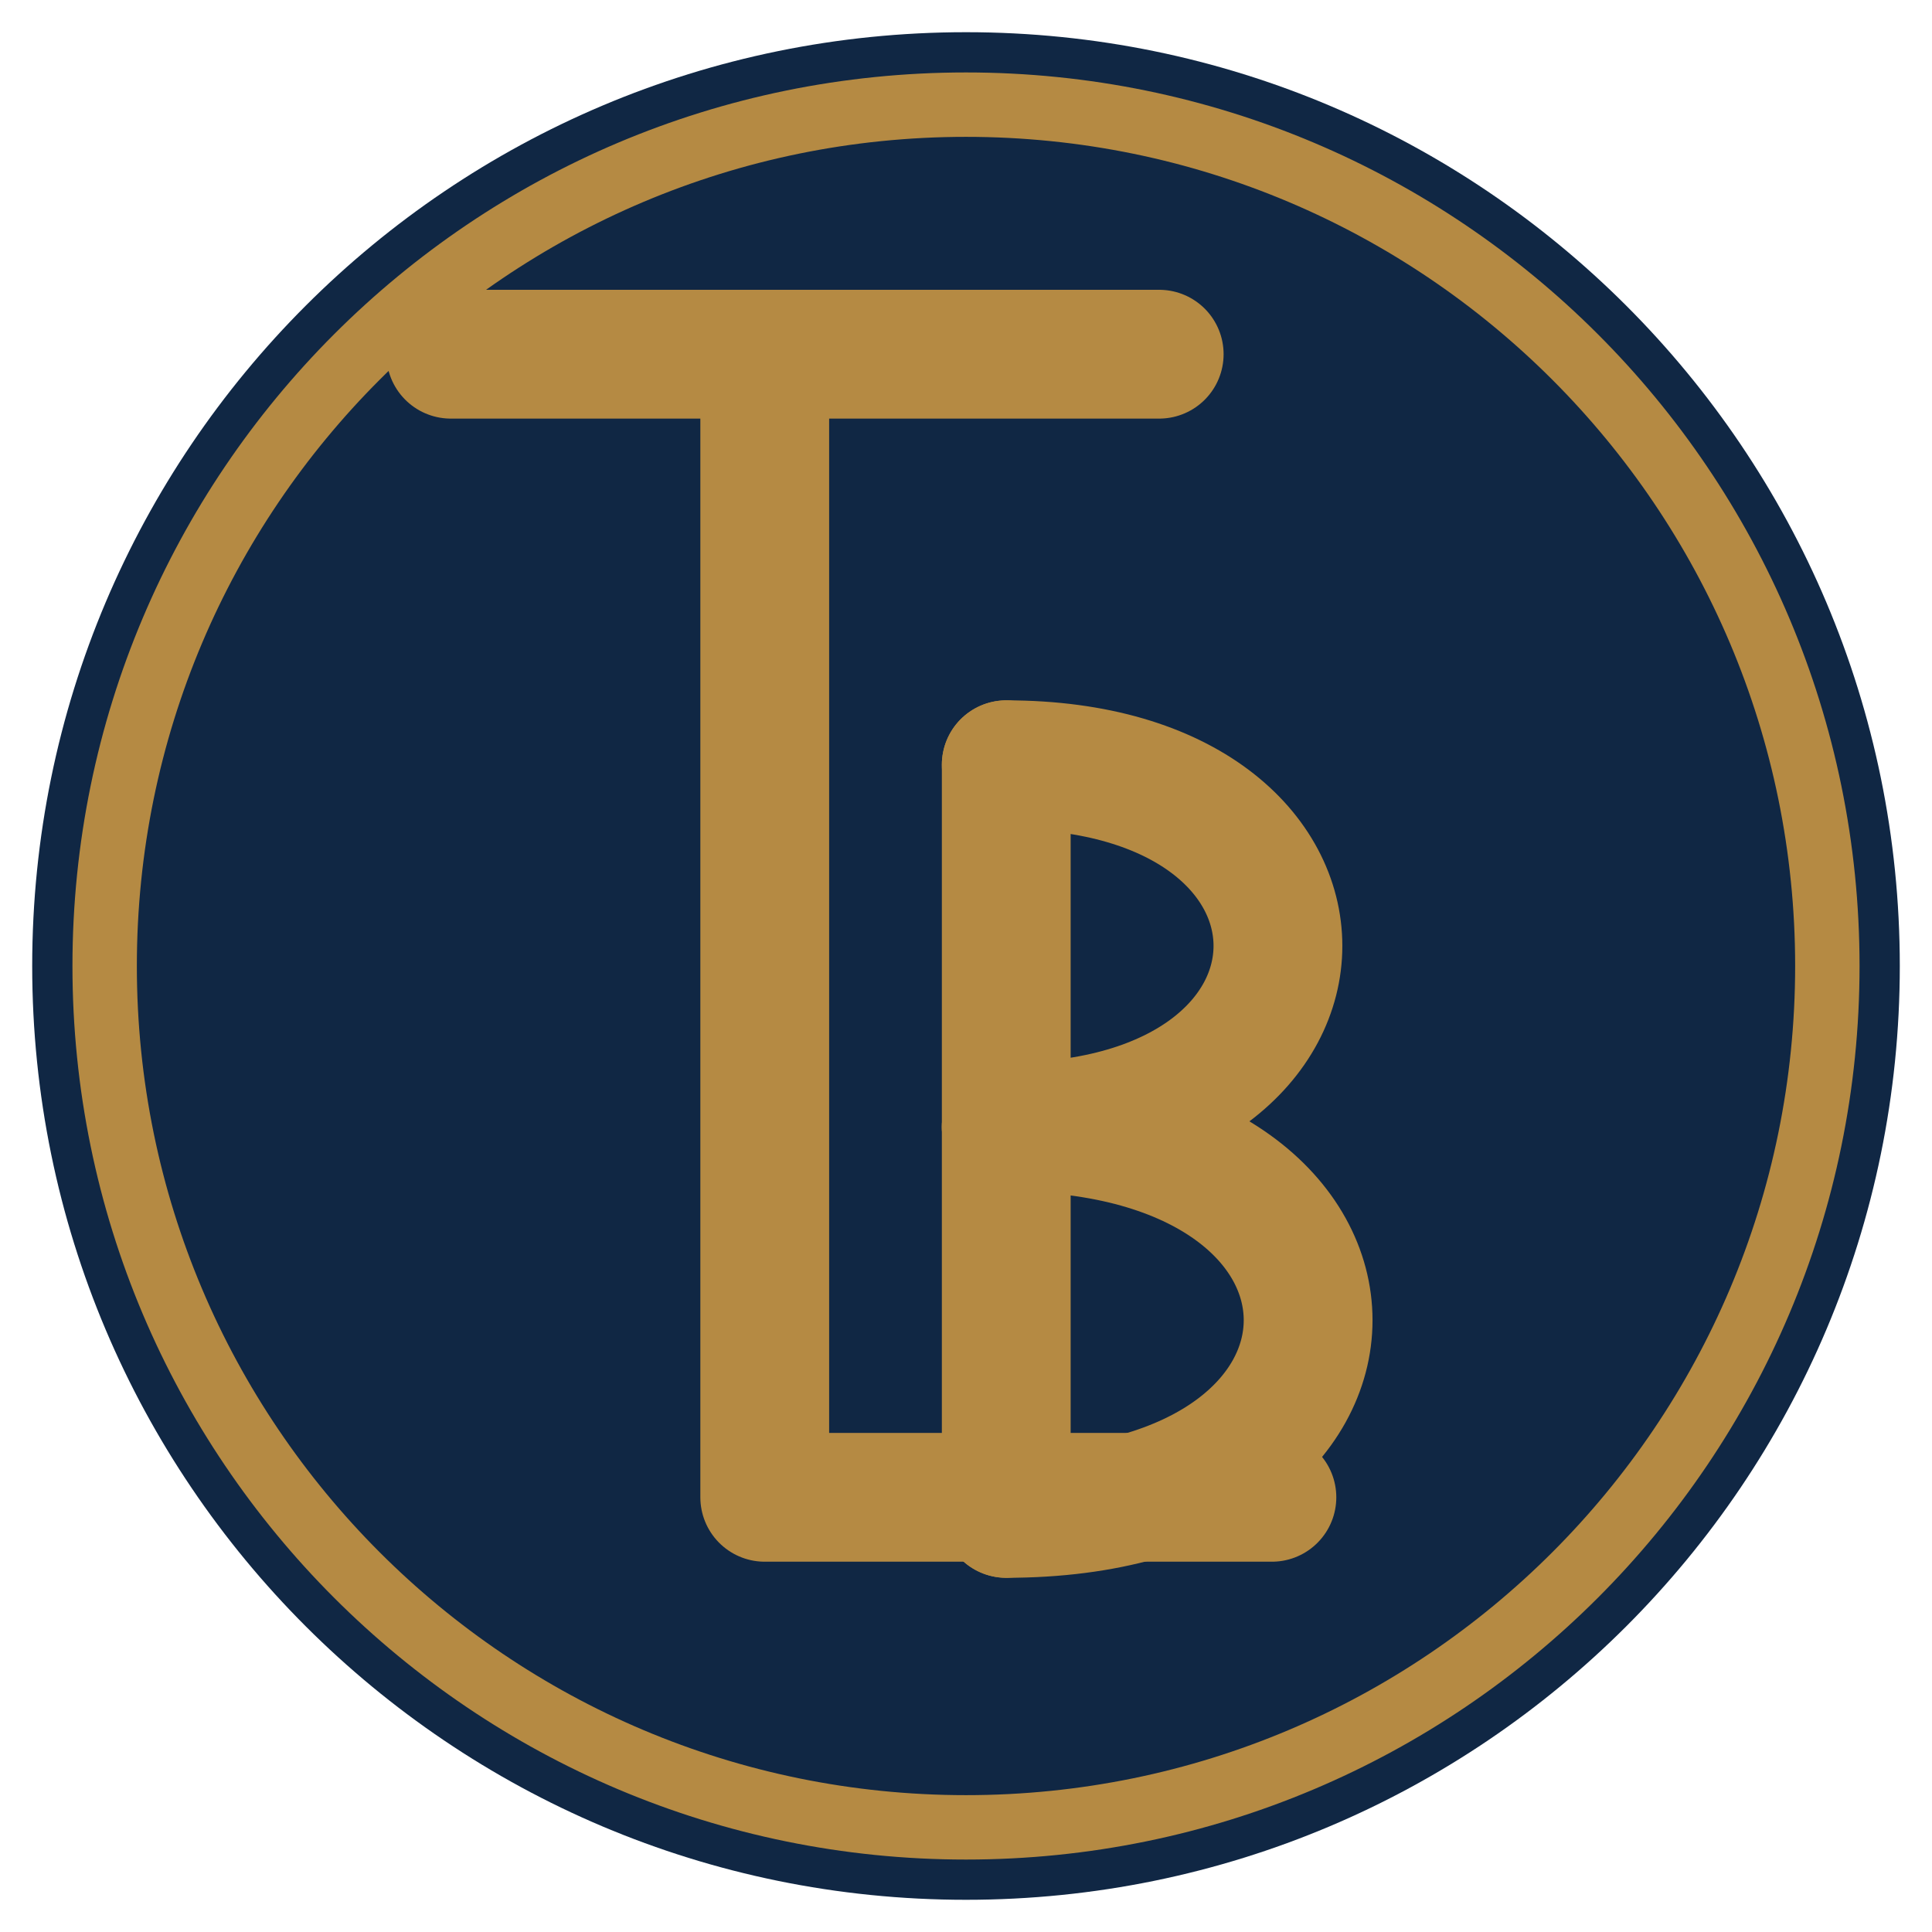
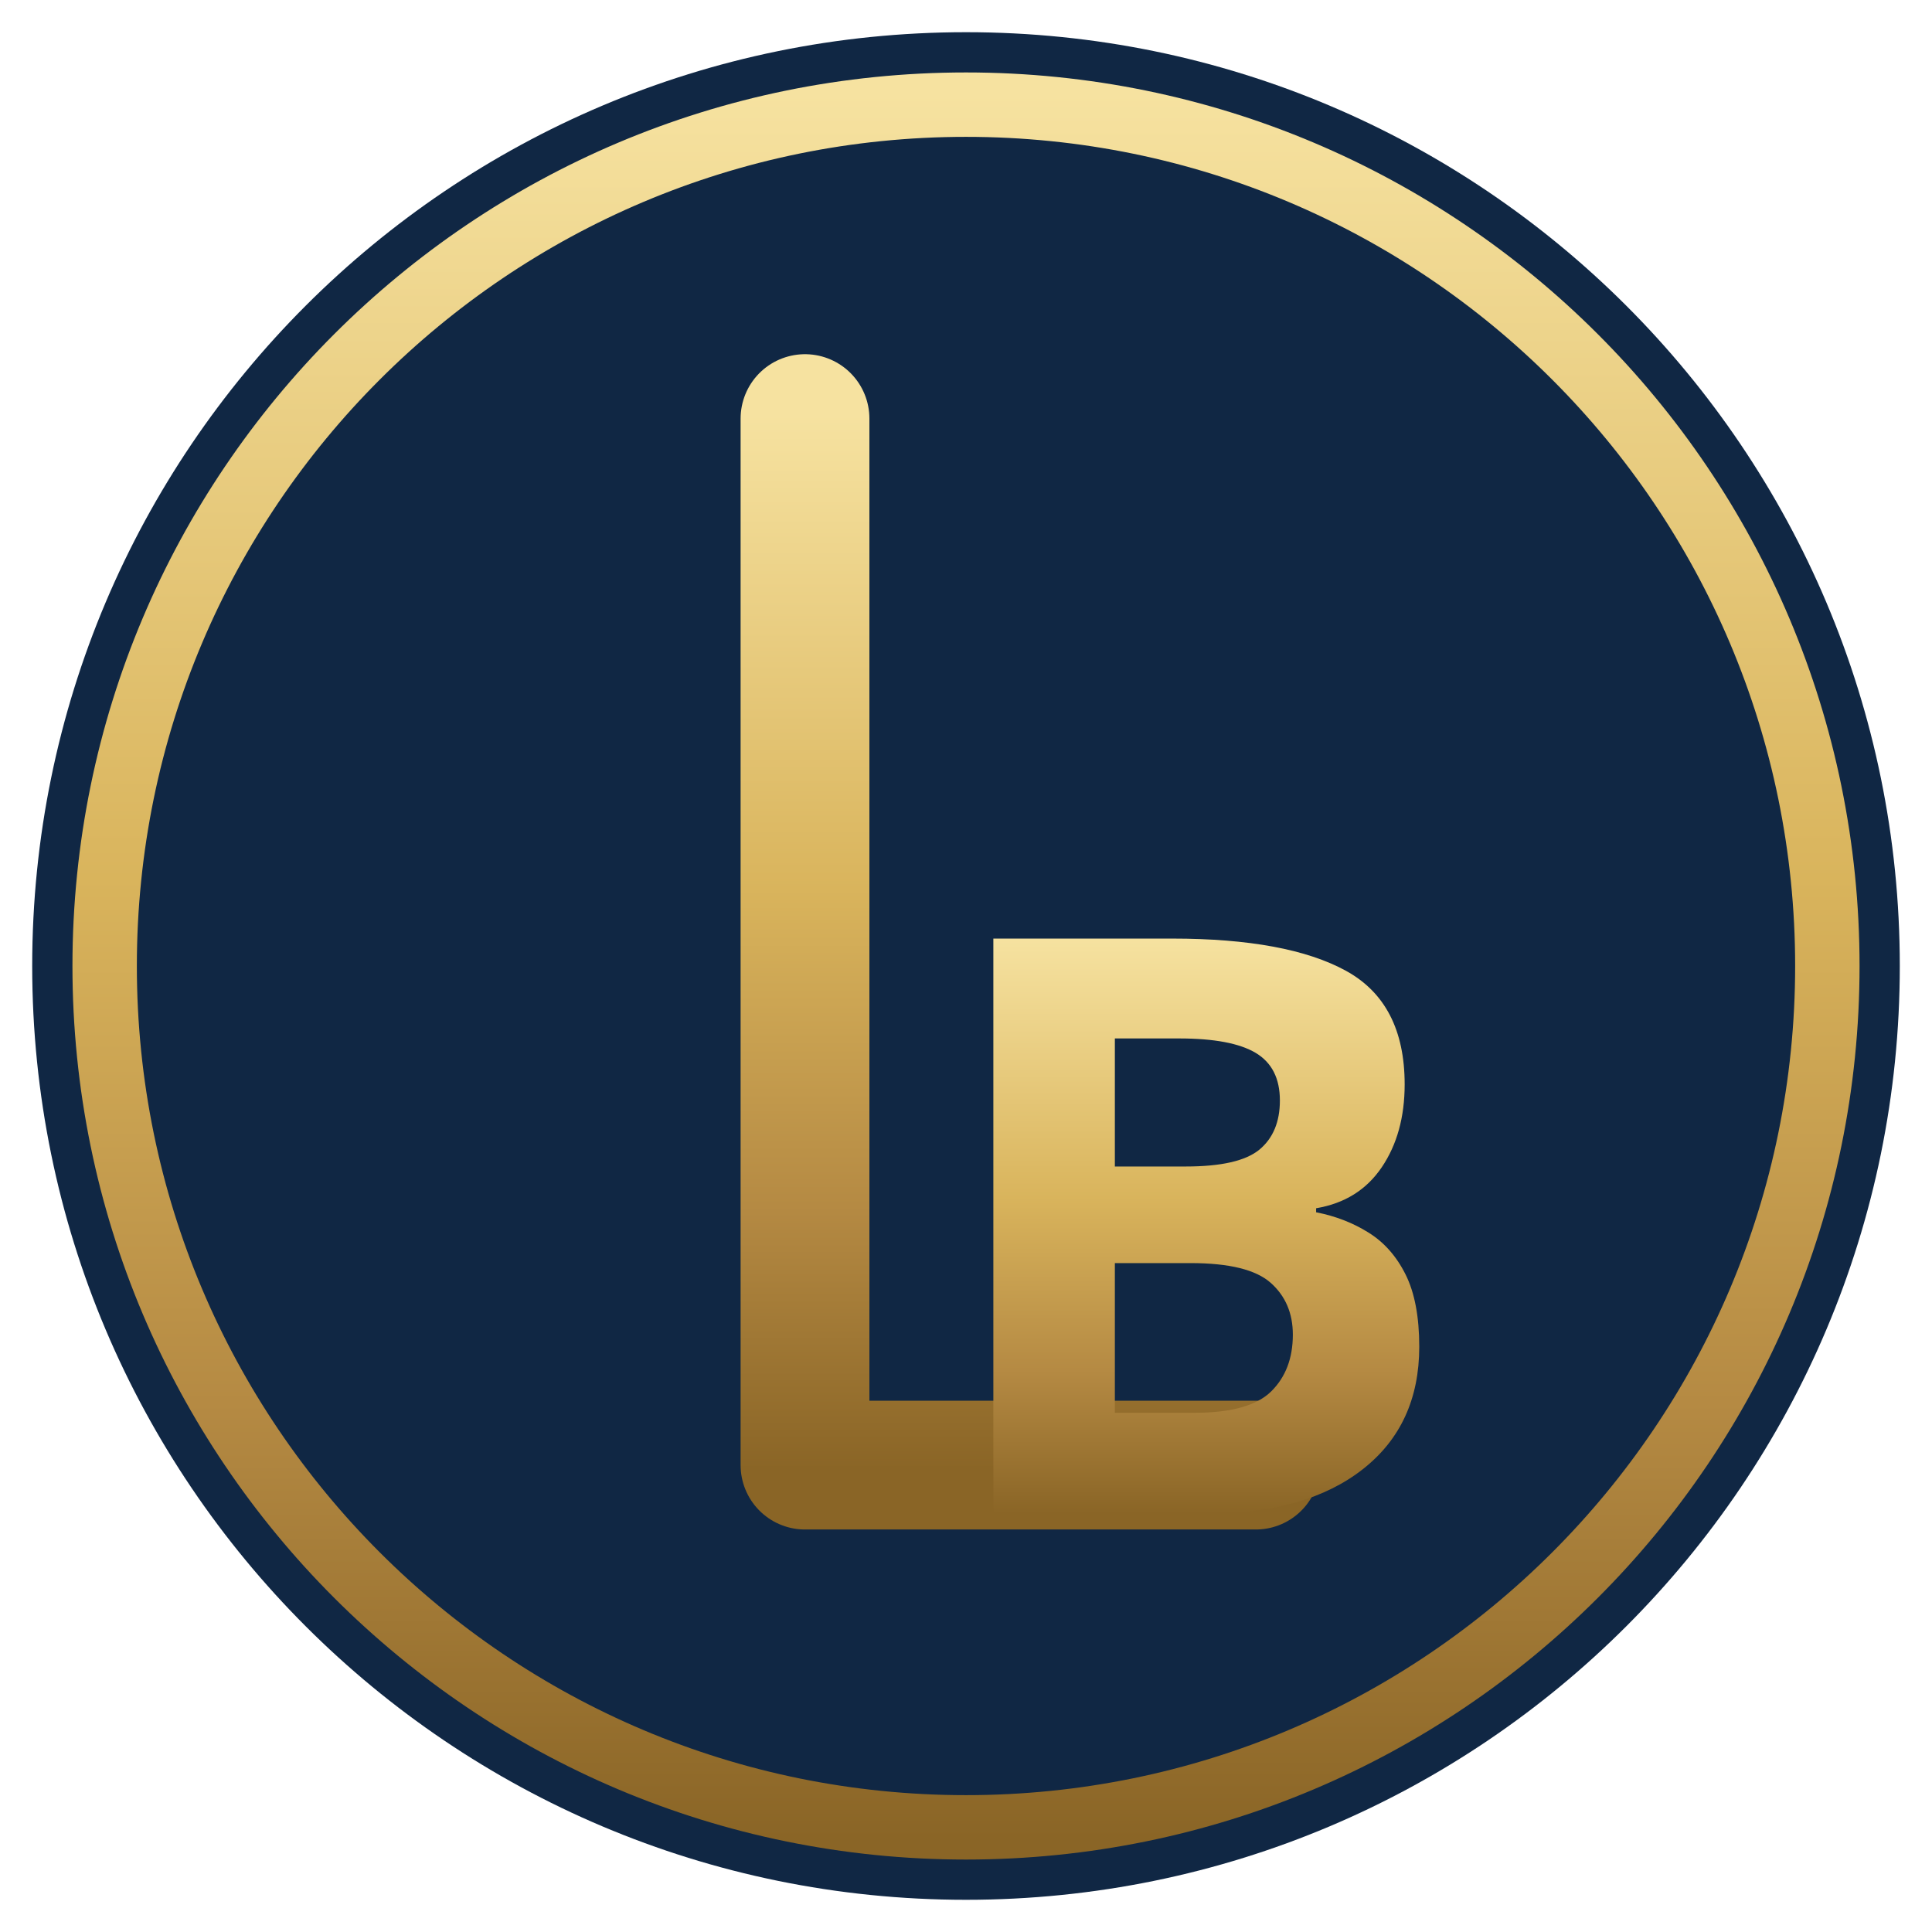
<svg xmlns="http://www.w3.org/2000/svg" viewBox="0 0 240 240">
  <circle cx="120" cy="120" r="116" fill="#102744" />
-   <circle cx="120" cy="120" r="107" fill="none" stroke="#B58A43" stroke-width="8" />
-   <g stroke="#B58A43" stroke-width="16" fill="none" stroke-linecap="round" stroke-linejoin="round">
-     <path d="M56 44 H144" />
-     <path d="M95 44 V186 H158" />
-     <path d="M125 95 V188" />
-     <path d="M125 95 C170 95 170 140 125 140" />
-     <path d="M125 140 C175 140 175 188 125 188" />
+   <circle cx="120" cy="120" r="107" fill="none" stroke="url(#tlbGold)" stroke-width="8" />
+   <defs>
+     <linearGradient id="tlbGold" x1="0" y1="0" x2="0" y2="1">
+       <stop offset="0" stop-color="#F6E2A0" />
+       <stop offset="0.45" stop-color="#D9B45C" />
+       <stop offset="0.75" stop-color="#B58A43" />
+       <stop offset="1" stop-color="#8A6526" />
+     </linearGradient>
+   </defs>
+   <g stroke="url(#tlbGold)" stroke-width="16" fill="none" stroke-linecap="round" stroke-linejoin="round">
+     <path d="M60 52 H140" />
+     <path d="M100 52 V182 H156" />
  </g>
+   <text x="148" y="188" text-anchor="middle" font-family="Montserrat,sans-serif" font-size="100" font-weight="700" fill="url(#tlbGold)">B</text>
</svg>
